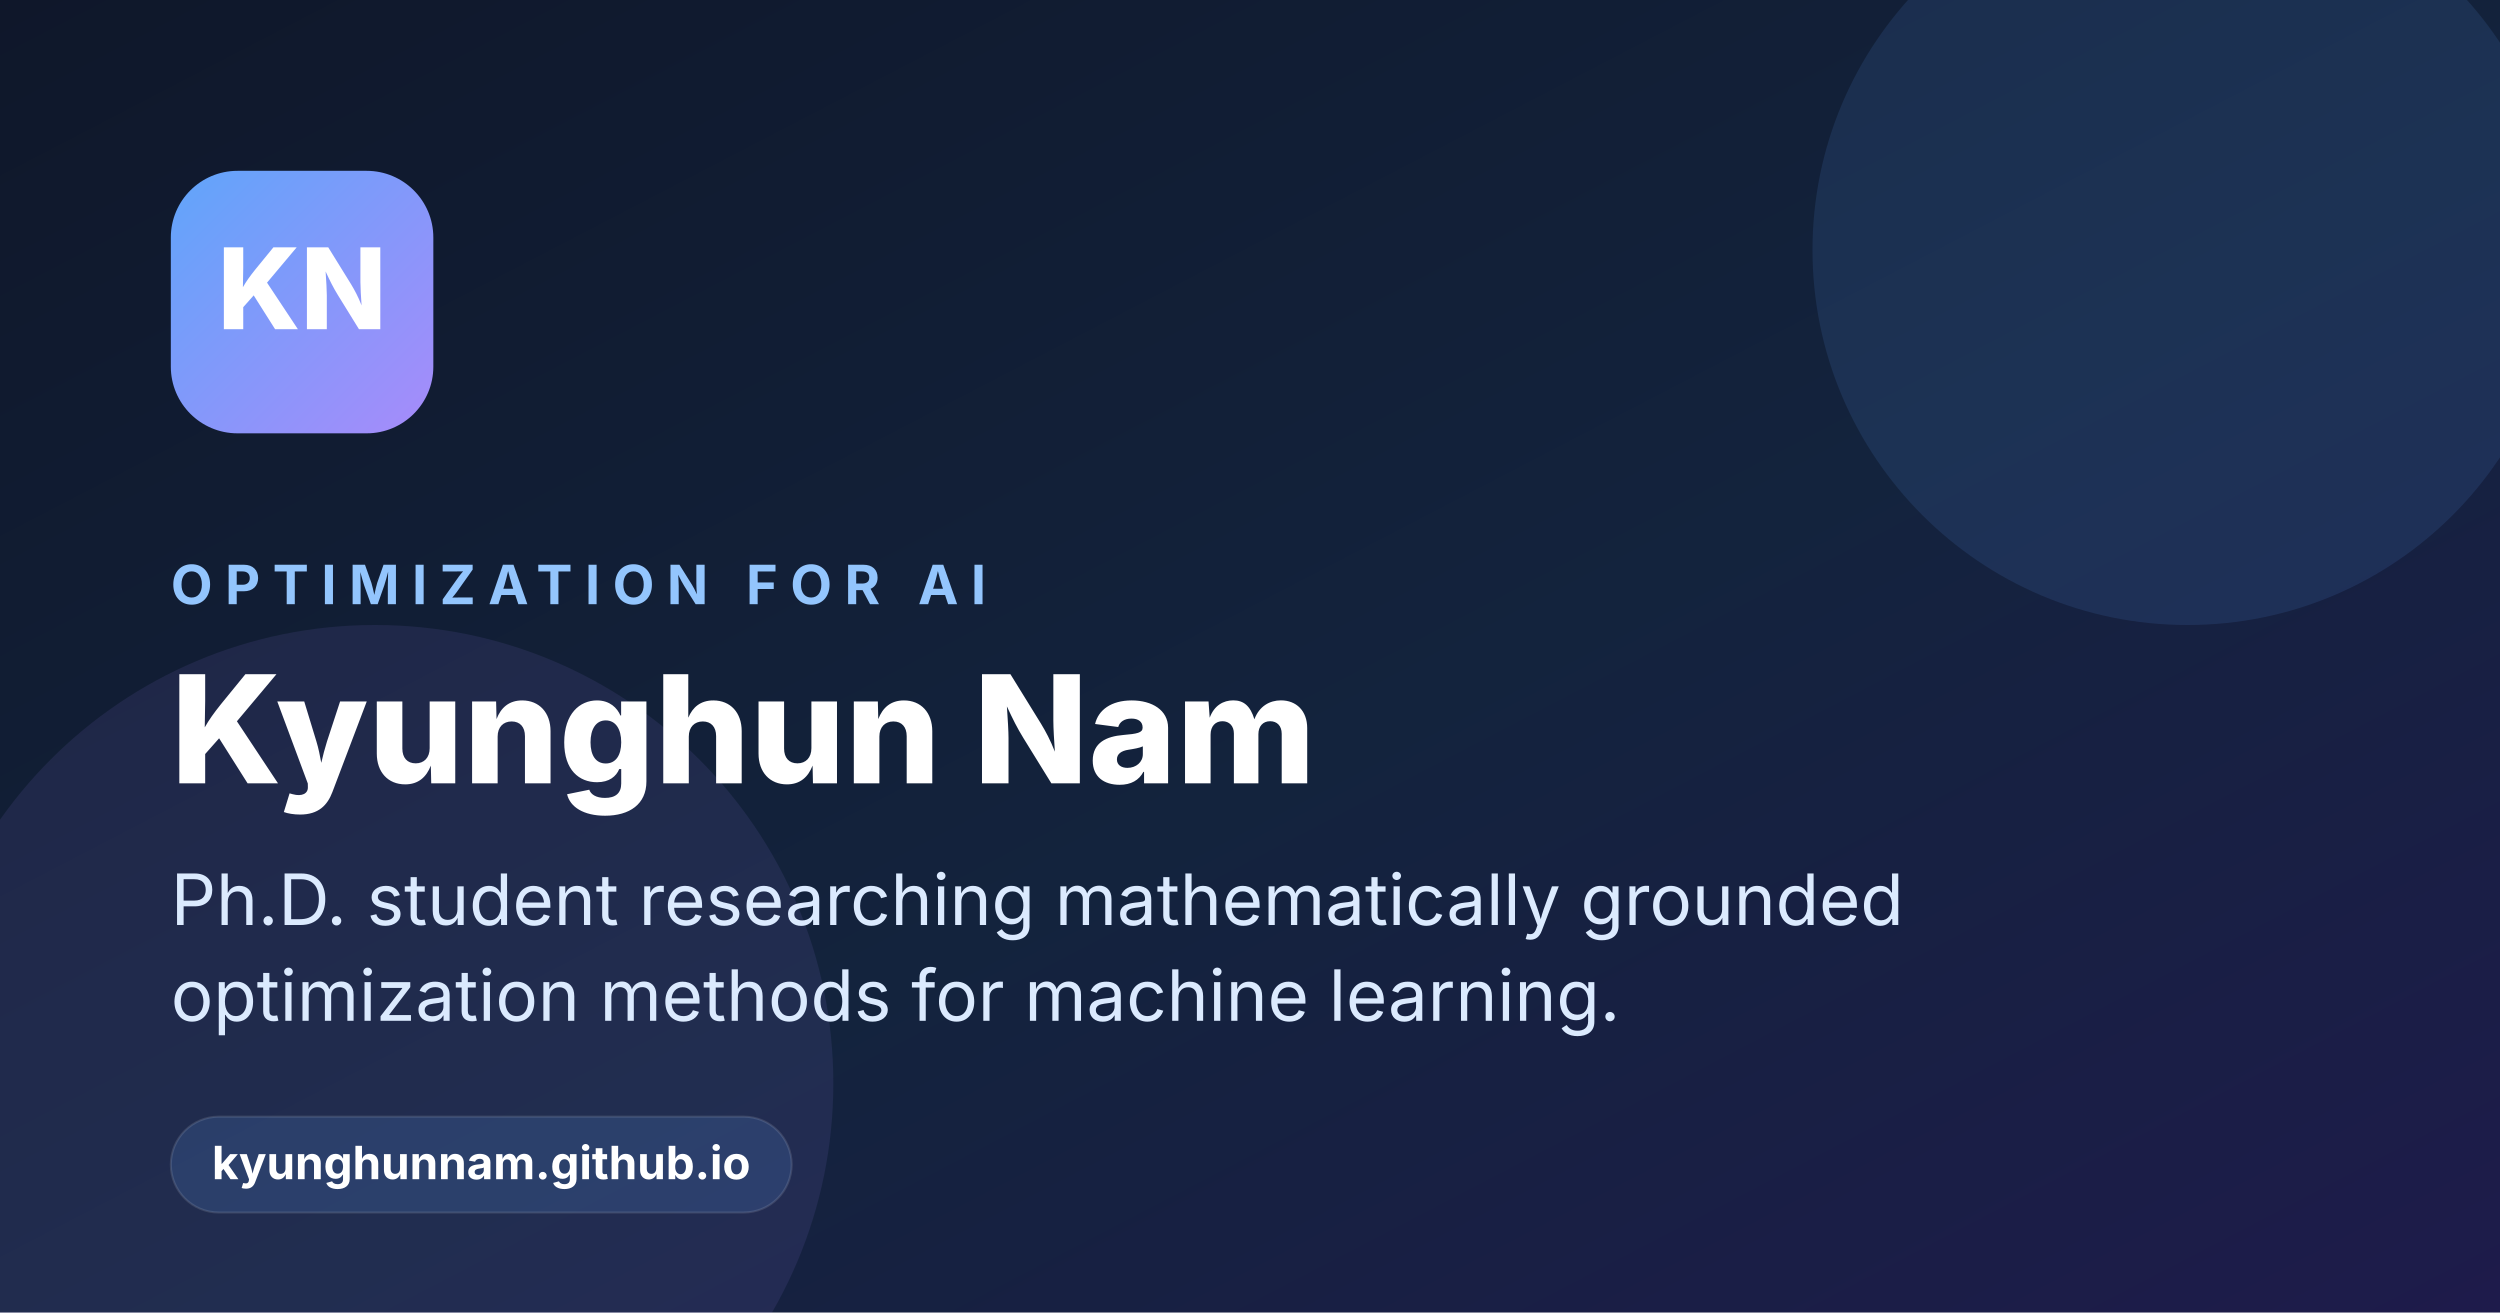
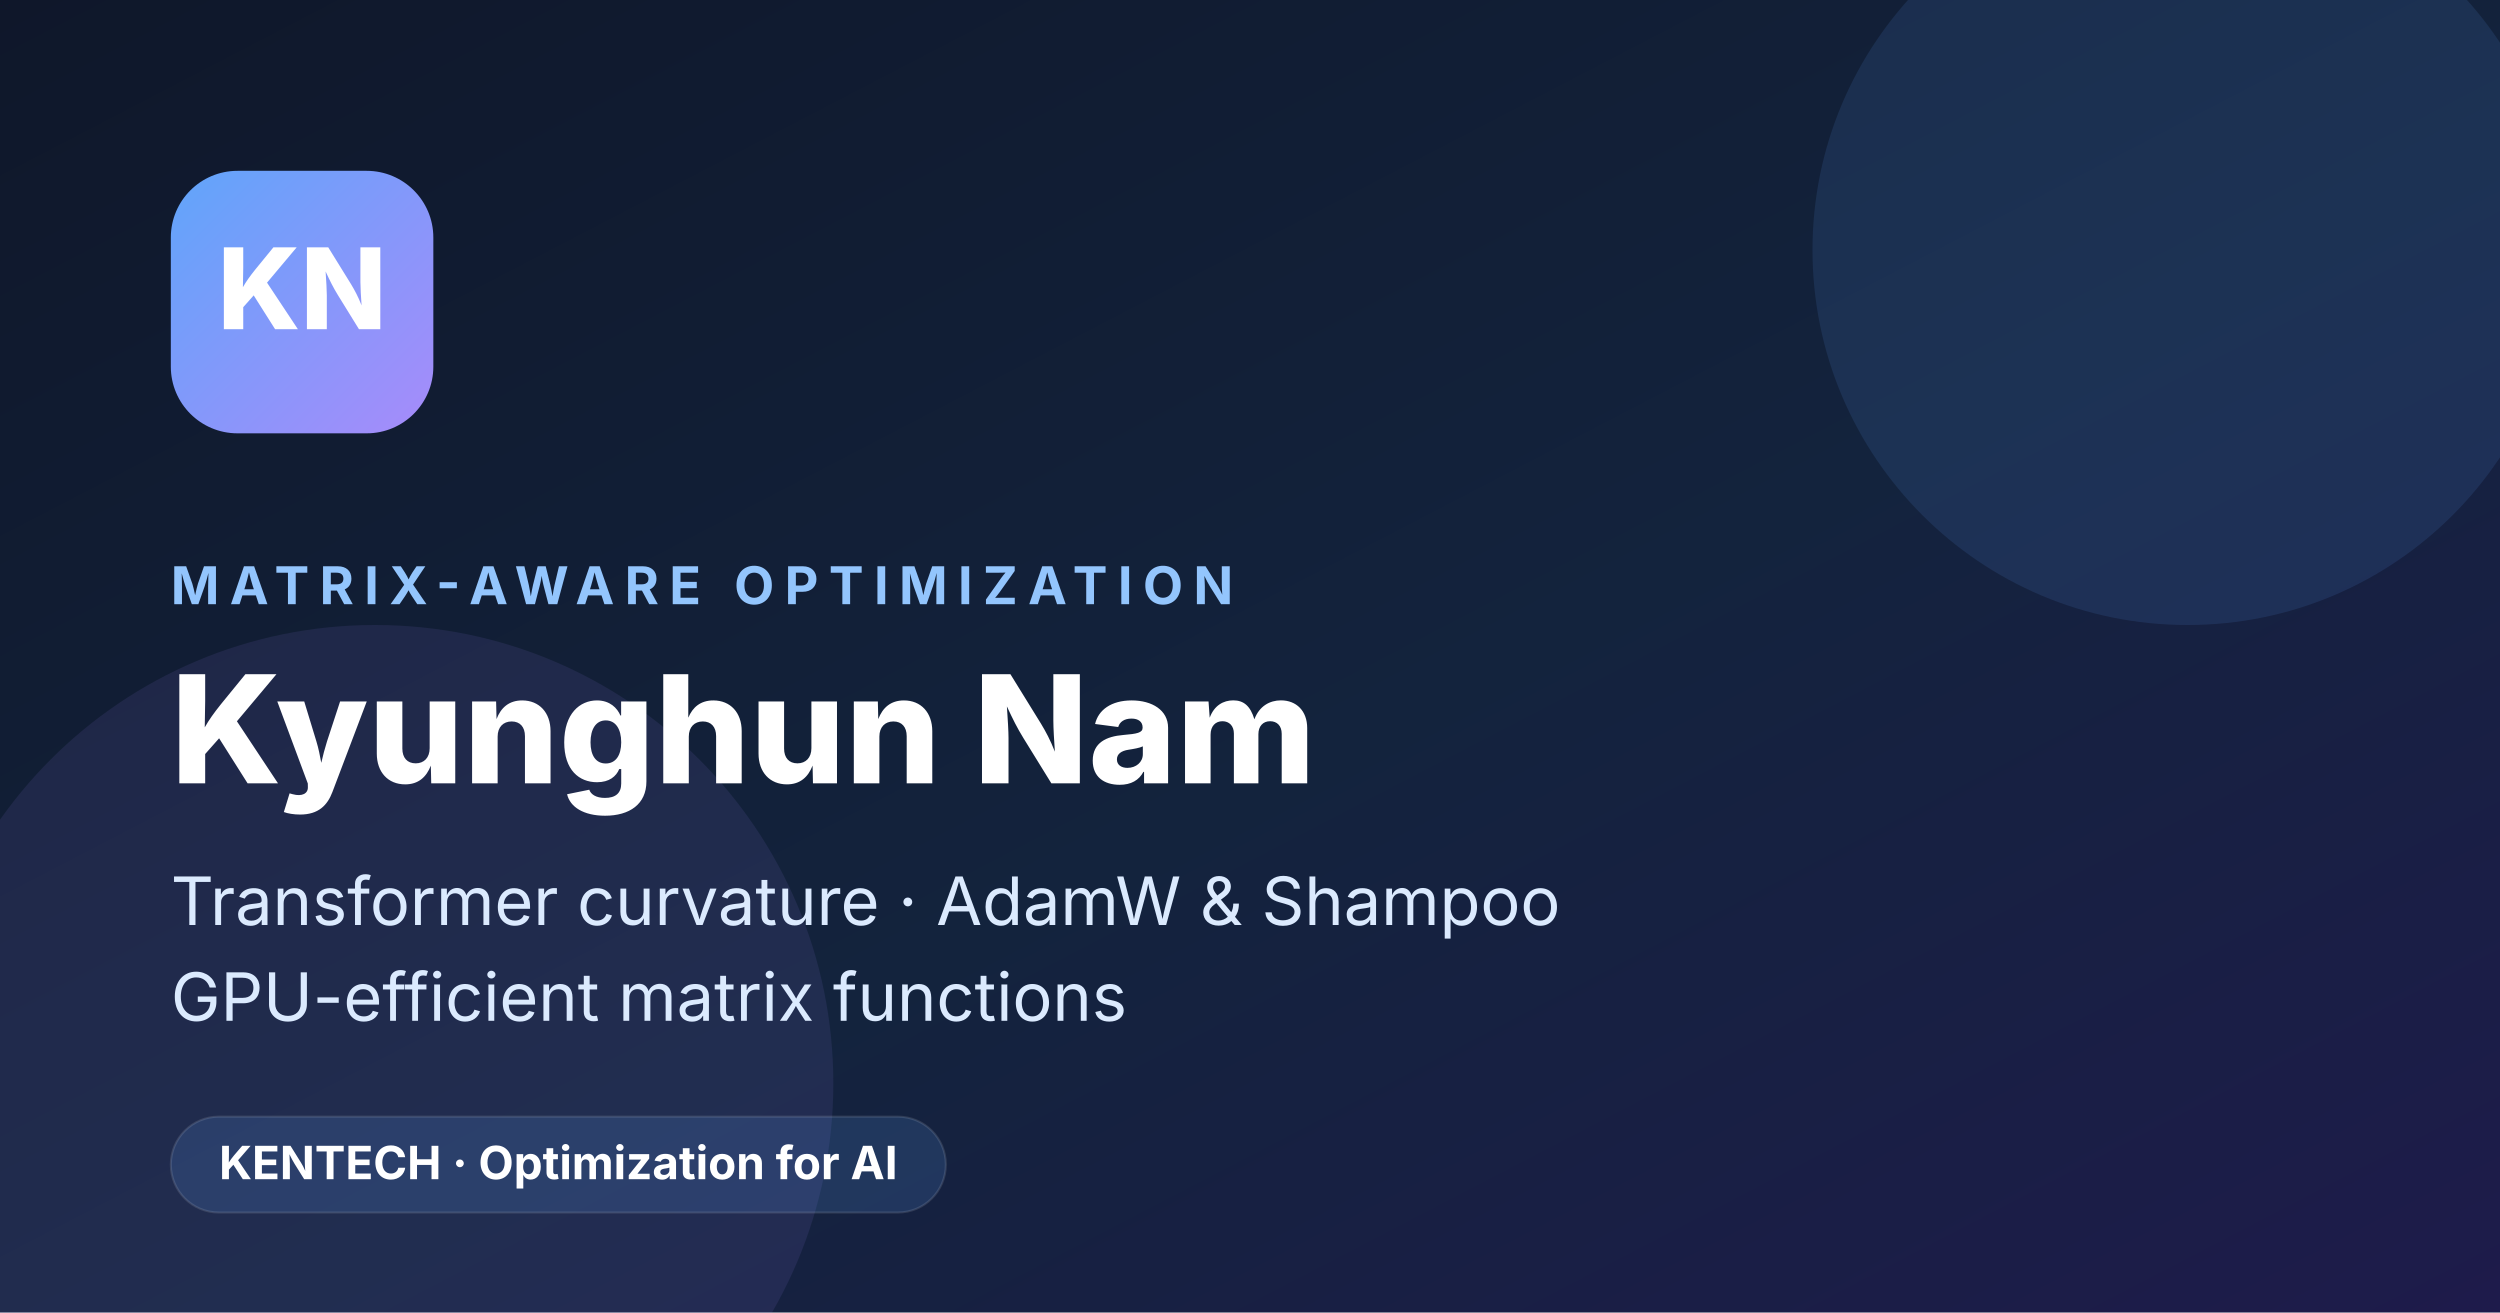
<svg xmlns="http://www.w3.org/2000/svg" viewBox="0 0 1200 630" role="img" aria-labelledby="title desc">
  <defs>
    <linearGradient id="bg" x1="0%" y1="0%" x2="100%" y2="100%">
      <stop offset="0%" stop-color="#0f172a" />
      <stop offset="55%" stop-color="#13233d" />
      <stop offset="100%" stop-color="#1e1b4b" />
    </linearGradient>
    <linearGradient id="accent" x1="0%" y1="0%" x2="100%" y2="100%">
      <stop offset="0%" stop-color="#60a5fa" />
      <stop offset="100%" stop-color="#a78bfa" />
    </linearGradient>
  </defs>
  <rect width="1200" height="630" fill="url(#bg)" />
-   <circle cx="1050" cy="120" r="180" fill="rgba(96,165,250,0.12)" />
-   <circle cx="180" cy="520" r="220" fill="rgba(167,139,250,0.10)" />
+   <circle cx="1050" cy="120" r="180" fill="#60a5fa" fill-opacity="0.12" />
+   <circle cx="180" cy="520" r="220" fill="#a78bfa" fill-opacity="0.10" />
  <rect x="82" y="82" width="126" height="126" rx="32" fill="url(#accent)" />
  <text x="145" y="158" text-anchor="middle" fill="#ffffff" font-size="54" font-family="Inter, Arial, sans-serif" font-weight="800">KN</text>
-   <text x="82" y="290" fill="#93c5fd" font-size="26" font-family="Inter, Arial, sans-serif" font-weight="700" letter-spacing="6">OPTIMIZATION FOR AI</text>
+   <text x="82" y="290" fill="#93c5fd" font-size="25" font-family="Inter, Arial, sans-serif" font-weight="700" letter-spacing="5">MATRIX-AWARE OPTIMIZATION</text>
  <text x="82" y="376" fill="#ffffff" font-size="72" font-family="Inter, Arial, sans-serif" font-weight="800">Kyunghun Nam</text>
-   <text x="82" y="444" fill="#dbeafe" font-size="34" font-family="Inter, Arial, sans-serif">Ph.D. student researching mathematically grounded</text>
-   <text x="82" y="490" fill="#dbeafe" font-size="34" font-family="Inter, Arial, sans-serif">optimization methods for machine learning.</text>
-   <rect x="82" y="536" width="298" height="46" rx="23" fill="rgba(96,165,250,0.16)" stroke="rgba(255,255,255,0.12)" />
-   <text x="231" y="566" text-anchor="middle" fill="#ffffff" font-size="22" font-family="Inter, Arial, sans-serif" font-weight="700">kyunghunnam.github.io</text>
+   <text x="82" y="444" fill="#dbeafe" font-size="32" font-family="Inter, Arial, sans-serif">Transformer curvature · AdamW &amp; Shampoo</text>
+   <text x="82" y="490" fill="#dbeafe" font-size="32" font-family="Inter, Arial, sans-serif">GPU-efficient matrix functions</text>
+   <rect x="82" y="536" width="372" height="46" rx="23" fill="#60a5fa" fill-opacity="0.16" stroke="#ffffff" stroke-opacity="0.12" />
+   <text x="268" y="566" text-anchor="middle" fill="#ffffff" font-size="22" font-family="Inter, Arial, sans-serif" font-weight="700">KENTECH · Optimization for AI</text>
</svg>
